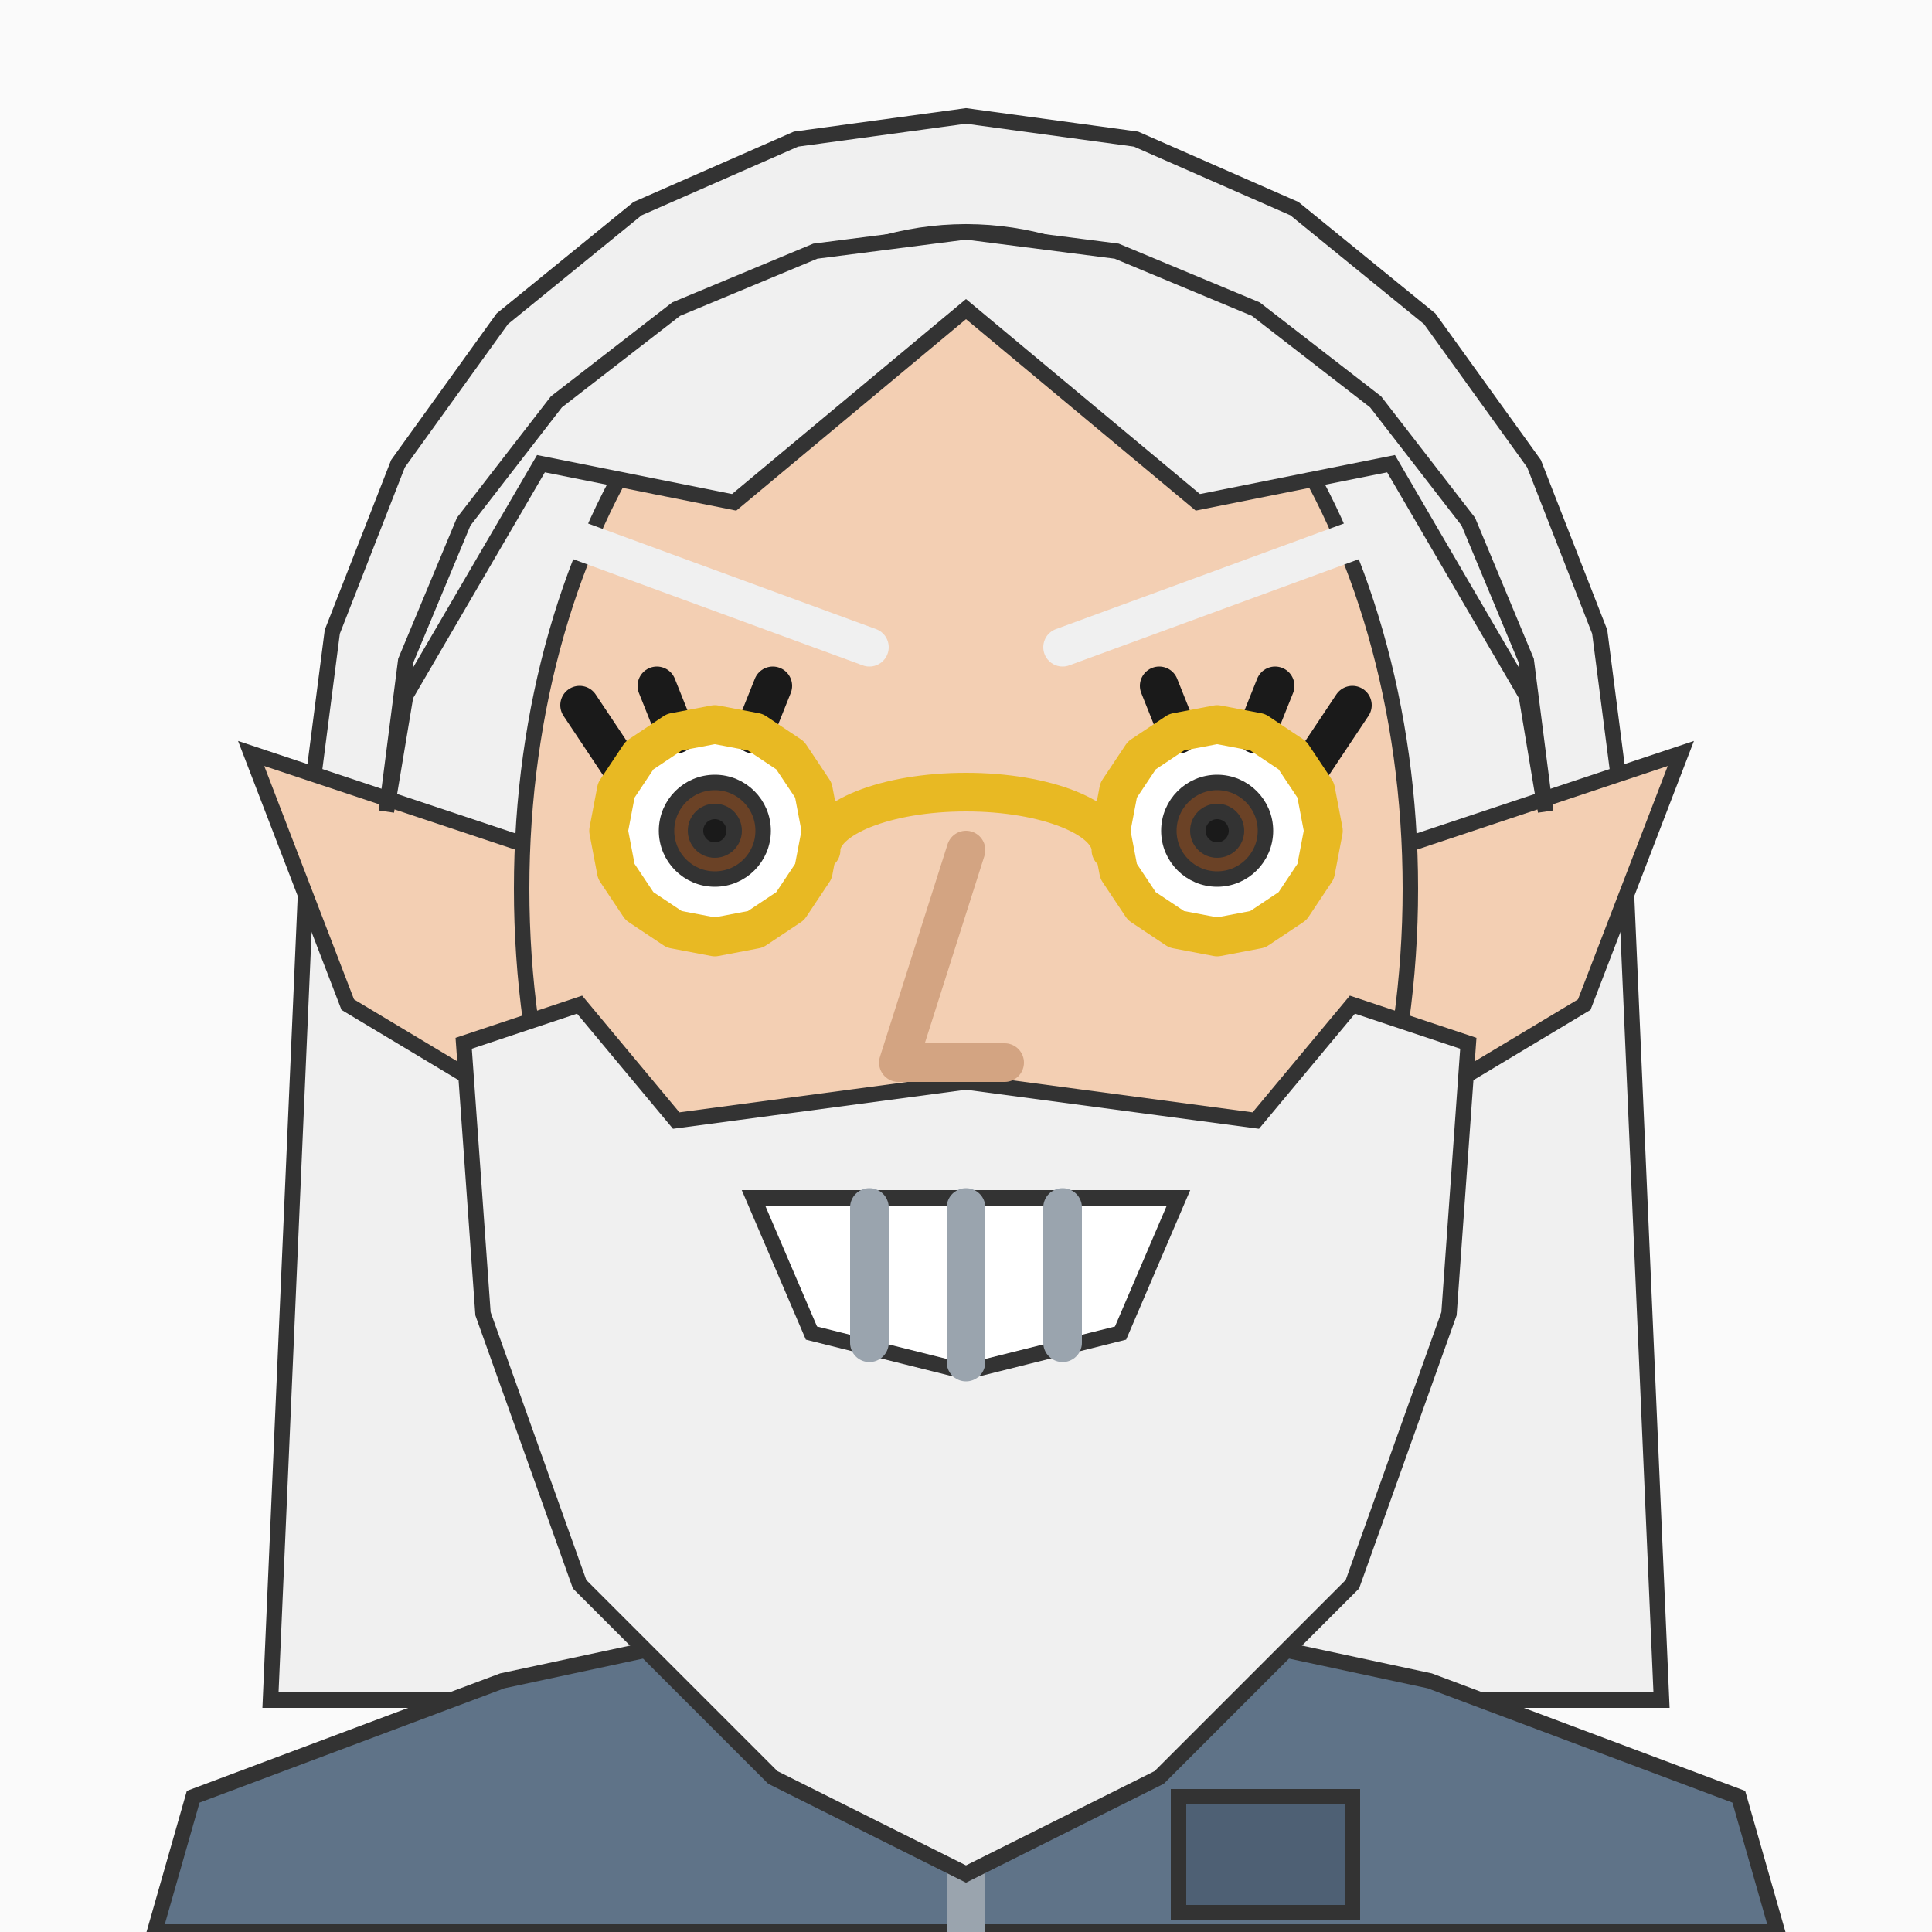
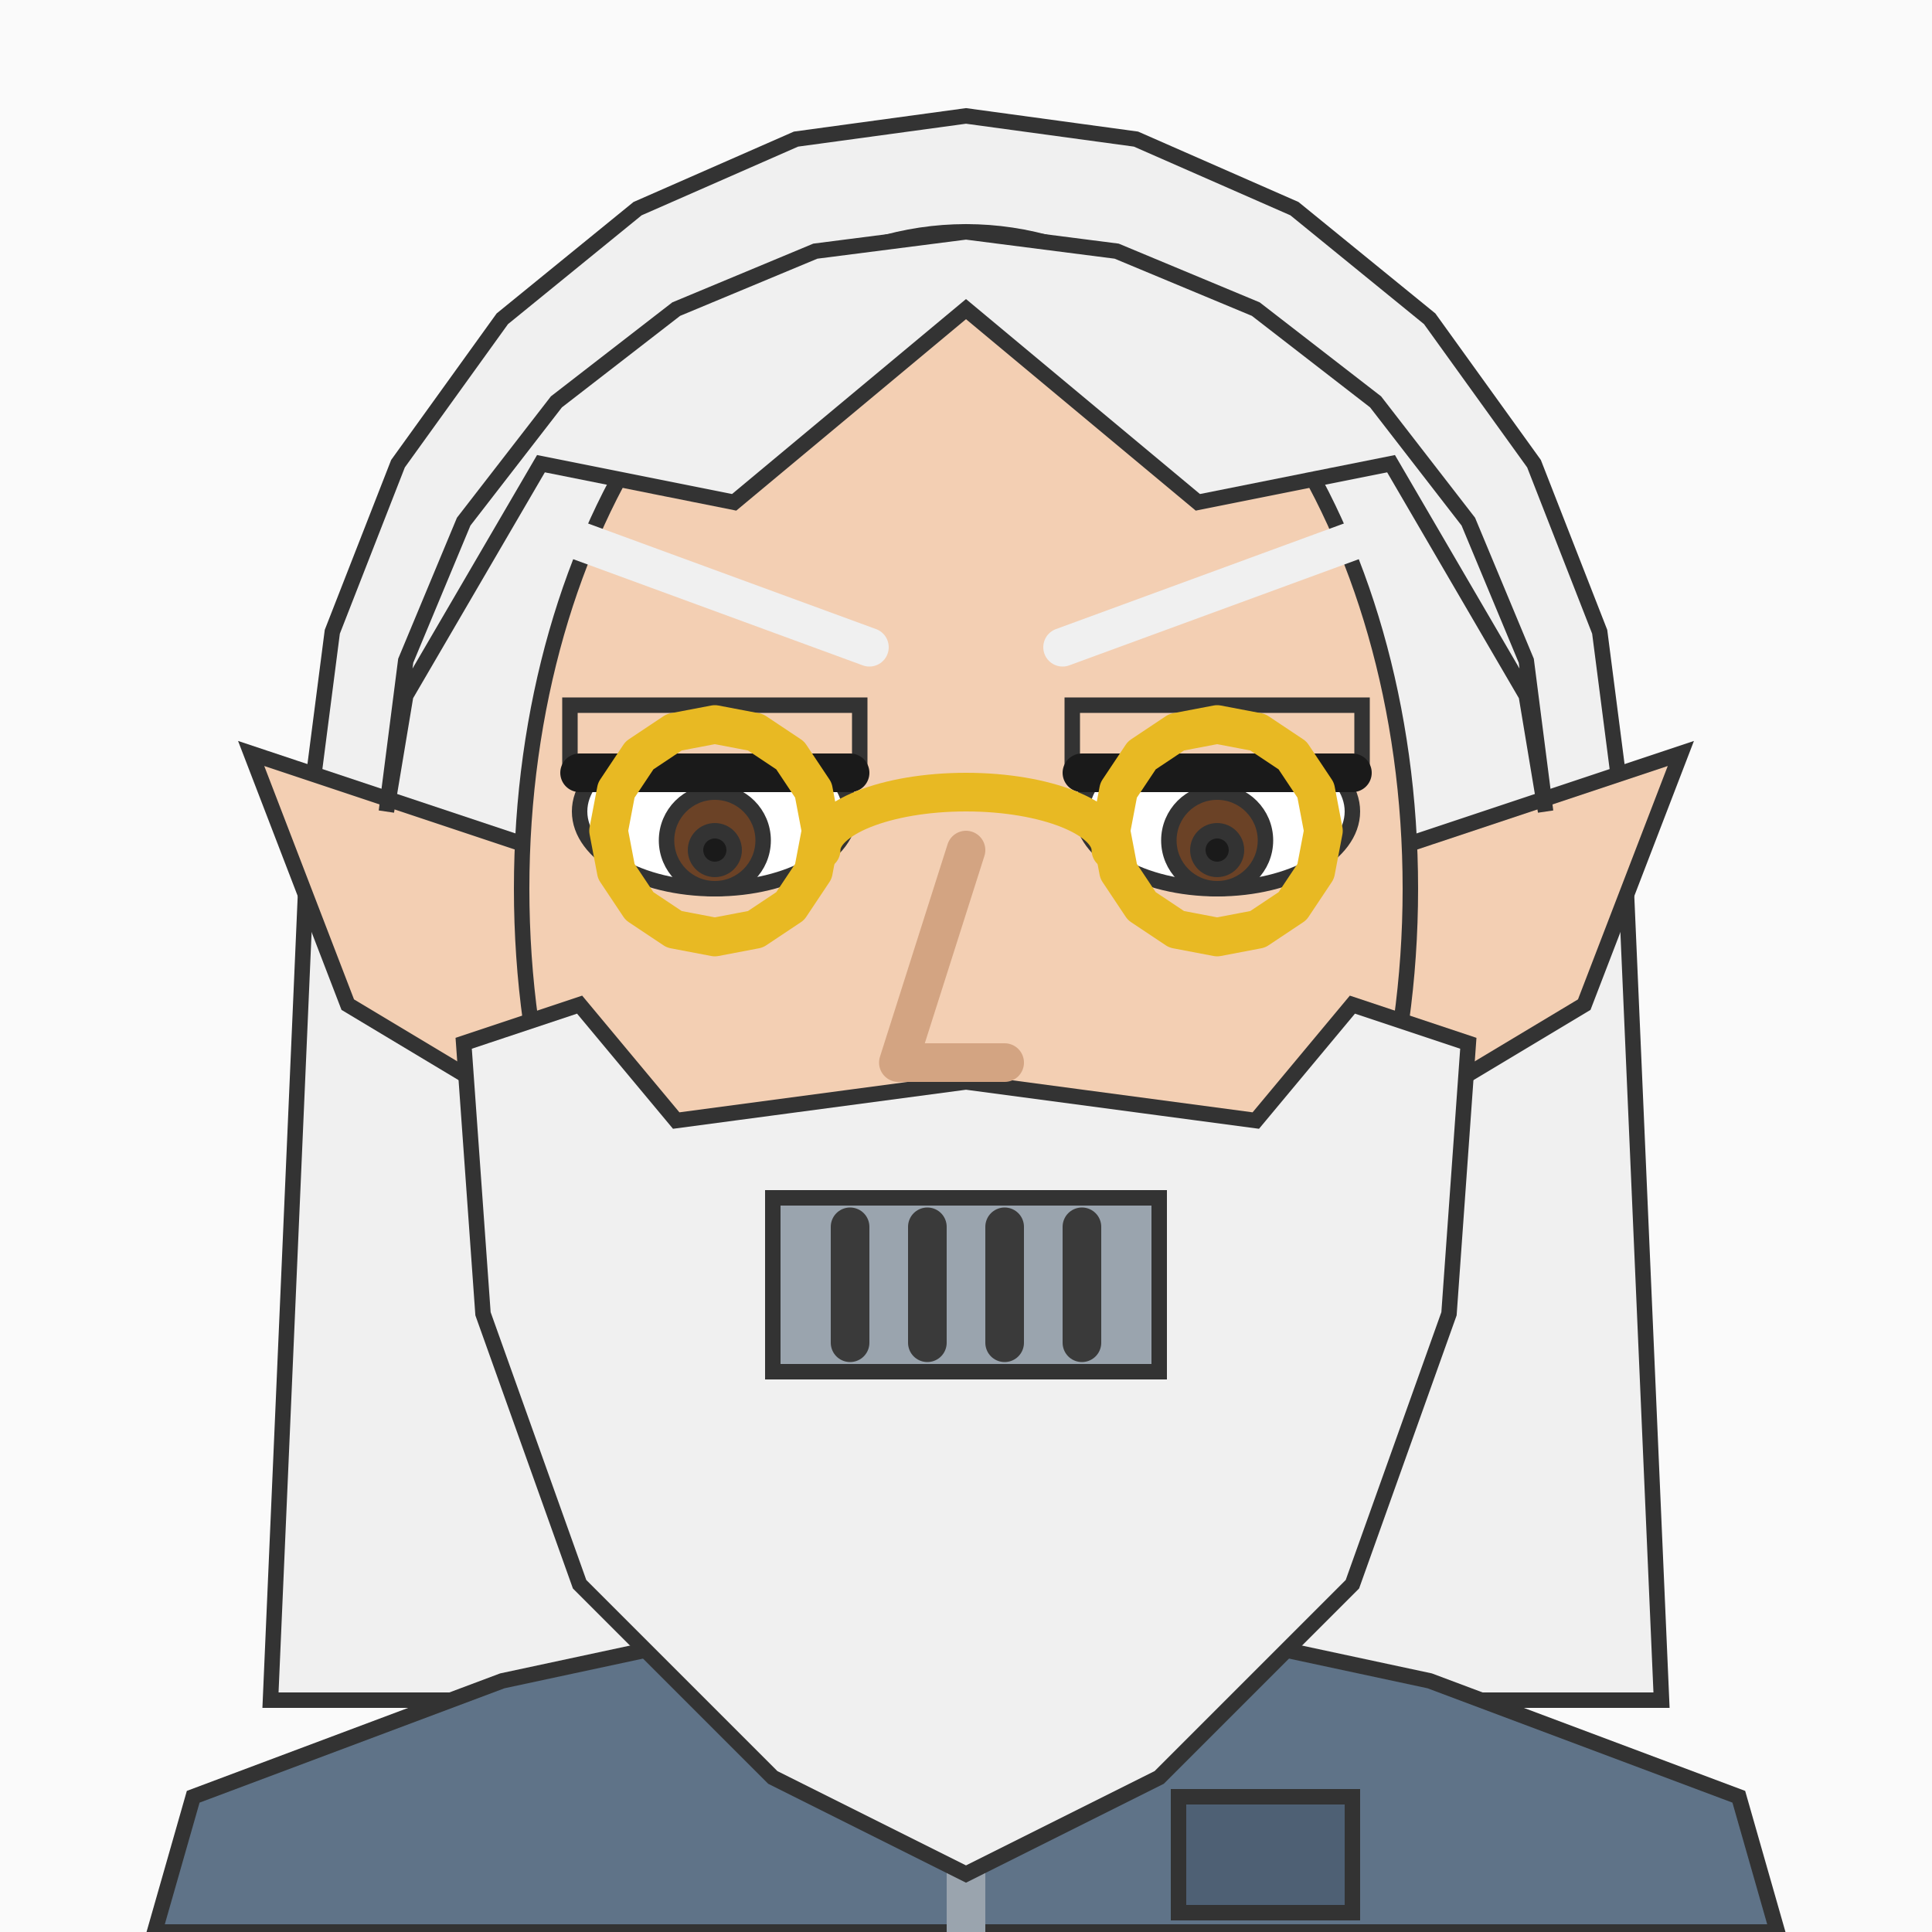
<svg xmlns="http://www.w3.org/2000/svg" viewBox="0 0 100 100" width="200" height="200">
  <rect width="100" height="100" fill="#fafafa" />
  <polygon points="16,42 17.2,32.7 20.6,24 26,16.5 33,10.8 41.2,7.2 50,6 58.8,7.2 67,10.8 74,16.5 79.4,24 82.8,32.7 84,42 86,88 14,88" fill="#F0F0F0" stroke="#333" stroke-width="0.8" />
  <polygon points="8,100 10,93 26,87 40,84 60,84 74,87 90,93 92,100" fill="#5F7388" stroke="#333" stroke-width="0.8" />
  <polygon points="40,84 50,89 44,93 35,86" fill="#4E6074" stroke="#333" stroke-width="0.8" />
  <polygon points="60,84 50,89 56,93 65,86" fill="#4E6074" stroke="#333" stroke-width="0.8" />
  <polyline points="50,89 50,100" fill="none" stroke="#9AA4AE" stroke-width="2" stroke-linecap="round" stroke-linejoin="round" />
  <rect x="61" y="93" width="9" height="6" fill="#4E6074" stroke="#333" stroke-width="0.8" />
  <rect x="42" y="70" width="16" height="18" fill="#F3CFB3" stroke="#333" stroke-width="0.8" />
  <path d="M42 80 A8 6 0 0 0 58 80" fill="none" stroke="#E8B923" stroke-width="2" stroke-linecap="round" stroke-linejoin="round" />
  <ellipse cx="50" cy="87" rx="2" ry="2" fill="#E8B923" stroke="#333" stroke-width="0.8" />
  <polygon points="28,44 13,39 18,52 28,58" fill="#F3CFB3" stroke="#333" stroke-width="0.8" />
  <polygon points="72,44 87,39 82,52 72,58" fill="#F3CFB3" stroke="#333" stroke-width="0.8" />
  <ellipse cx="50" cy="46" rx="23" ry="34" fill="#F3CFB3" stroke="#333" stroke-width="0.8" />
  <polygon points="76,54 75,68 70,82 60,92 50,97 40,92 30,82 25,68 24,54 30,52 35,58 50,56 65,58 70,52" fill="#F0F0F0" stroke="#333" stroke-width="0.8" />
-   <polygon points="39,62 61,62 58,69 50,71 42,69" fill="#FFFFFF" stroke="#333" stroke-width="0.8" />
-   <polyline points="45,62.5 45,69.5" fill="none" stroke="#9AA4AE" stroke-width="2" stroke-linecap="round" stroke-linejoin="round" />
-   <polyline points="50,62.5 50,70.5" fill="none" stroke="#9AA4AE" stroke-width="2" stroke-linecap="round" stroke-linejoin="round" />
-   <polyline points="55,62.5 55,69.5" fill="none" stroke="#9AA4AE" stroke-width="2" stroke-linecap="round" stroke-linejoin="round" />
+   <rect x="40" y="62" width="20" height="9" fill="#9AA4AE" stroke="#333" stroke-width="0.8" />
+   <polyline points="44,63.5 44,69.5" fill="none" stroke="#3A3A3A" stroke-width="2" stroke-linecap="round" stroke-linejoin="round" />
+   <polyline points="48,63.5 48,69.5" fill="none" stroke="#3A3A3A" stroke-width="2" stroke-linecap="round" stroke-linejoin="round" />
+   <polyline points="52,63.5 52,69.5" fill="none" stroke="#3A3A3A" stroke-width="2" stroke-linecap="round" stroke-linejoin="round" />
+   <polyline points="56,63.5 56,69.5" fill="none" stroke="#3A3A3A" stroke-width="2" stroke-linecap="round" stroke-linejoin="round" />
  <polyline points="50,44 46.5,55 52,55" fill="none" stroke="#D3A482" stroke-width="2" stroke-linecap="round" stroke-linejoin="round" />
-   <ellipse cx="37" cy="43" rx="5" ry="5" fill="#FFFFFF" stroke="#333" stroke-width="0.8" />
-   <ellipse cx="37" cy="43" rx="2.5" ry="2.5" fill="#6B4226" stroke="#333" stroke-width="0.8" />
-   <ellipse cx="37" cy="43" rx="1" ry="1" fill="#1A1A1A" stroke="#333" stroke-width="0.8" />
-   <polyline points="32,39.5 30,36.5" fill="none" stroke="#1A1A1A" stroke-width="2" stroke-linecap="round" stroke-linejoin="round" />
-   <polyline points="35,38 34,35.5" fill="none" stroke="#1A1A1A" stroke-width="2" stroke-linecap="round" stroke-linejoin="round" />
-   <polyline points="39,38 40,35.5" fill="none" stroke="#1A1A1A" stroke-width="2" stroke-linecap="round" stroke-linejoin="round" />
-   <ellipse cx="63" cy="43" rx="5" ry="5" fill="#FFFFFF" stroke="#333" stroke-width="0.8" />
-   <ellipse cx="63" cy="43" rx="2.5" ry="2.5" fill="#6B4226" stroke="#333" stroke-width="0.8" />
-   <ellipse cx="63" cy="43" rx="1" ry="1" fill="#1A1A1A" stroke="#333" stroke-width="0.8" />
-   <polyline points="68,39.5 70,36.5" fill="none" stroke="#1A1A1A" stroke-width="2" stroke-linecap="round" stroke-linejoin="round" />
-   <polyline points="65,38 66,35.5" fill="none" stroke="#1A1A1A" stroke-width="2" stroke-linecap="round" stroke-linejoin="round" />
-   <polyline points="61,38 60,35.5" fill="none" stroke="#1A1A1A" stroke-width="2" stroke-linecap="round" stroke-linejoin="round" />
+   <ellipse cx="37" cy="42" rx="7" ry="4" fill="#FFFFFF" stroke="#333" stroke-width="0.8" />
+   <ellipse cx="37" cy="43.5" rx="2.5" ry="2.5" fill="#6B4226" stroke="#333" stroke-width="0.8" />
+   <ellipse cx="37" cy="44" rx="1" ry="1" fill="#1A1A1A" stroke="#333" stroke-width="0.8" />
+   <rect x="29.5" y="36.5" width="15" height="3.5" fill="#F3CFB3" stroke="#333" stroke-width="0.8" />
+   <polyline points="30,40 44,40" fill="none" stroke="#1A1A1A" stroke-width="2" stroke-linecap="round" stroke-linejoin="round" />
+   <ellipse cx="63" cy="42" rx="7" ry="4" fill="#FFFFFF" stroke="#333" stroke-width="0.8" />
+   <ellipse cx="63" cy="43.5" rx="2.5" ry="2.5" fill="#6B4226" stroke="#333" stroke-width="0.8" />
+   <ellipse cx="63" cy="44" rx="1" ry="1" fill="#1A1A1A" stroke="#333" stroke-width="0.8" />
+   <rect x="55.5" y="36.5" width="15" height="3.5" fill="#F3CFB3" stroke="#333" stroke-width="0.8" />
+   <polyline points="70,40 56,40" fill="none" stroke="#1A1A1A" stroke-width="2" stroke-linecap="round" stroke-linejoin="round" />
  <polyline points="30,28 45,33.5" fill="none" stroke="#F0F0F0" stroke-width="2" stroke-linecap="round" stroke-linejoin="round" />
  <polyline points="70,28 55,33.5" fill="none" stroke="#F0F0F0" stroke-width="2" stroke-linecap="round" stroke-linejoin="round" />
  <polyline points="42.5,43 42.1,45.1 40.9,46.9 39.1,48.1 37,48.5 34.9,48.1 33.1,46.9 31.9,45.1 31.5,43 31.9,40.9 33.1,39.1 34.9,37.9 37,37.5 39.1,37.9 40.9,39.1 42.1,40.9 42.5,43" fill="none" stroke="#E8B923" stroke-width="2" stroke-linecap="round" stroke-linejoin="round" />
  <polyline points="68.5,43 68.1,45.1 66.9,46.9 65.1,48.1 63,48.5 60.9,48.1 59.1,46.9 57.9,45.1 57.5,43 57.9,40.9 59.1,39.1 60.9,37.9 63,37.5 65.1,37.9 66.9,39.1 68.1,40.9 68.5,43" fill="none" stroke="#E8B923" stroke-width="2" stroke-linecap="round" stroke-linejoin="round" />
  <path d="M42.5 44 A7.5 3 0 0 1 57.5 44" fill="none" stroke="#E8B923" stroke-width="2" stroke-linecap="round" stroke-linejoin="round" />
  <polygon points="20,42 21,34.2 24,27 28.8,20.8 35,16 42.2,13 50,12 57.8,13 65,16 71.2,20.8 76,27 79,34.2 80,42 79,36 72,24 62,26 50,16 38,26 28,24 21,36" fill="#F0F0F0" stroke="#333" stroke-width="0.8" />
</svg>
